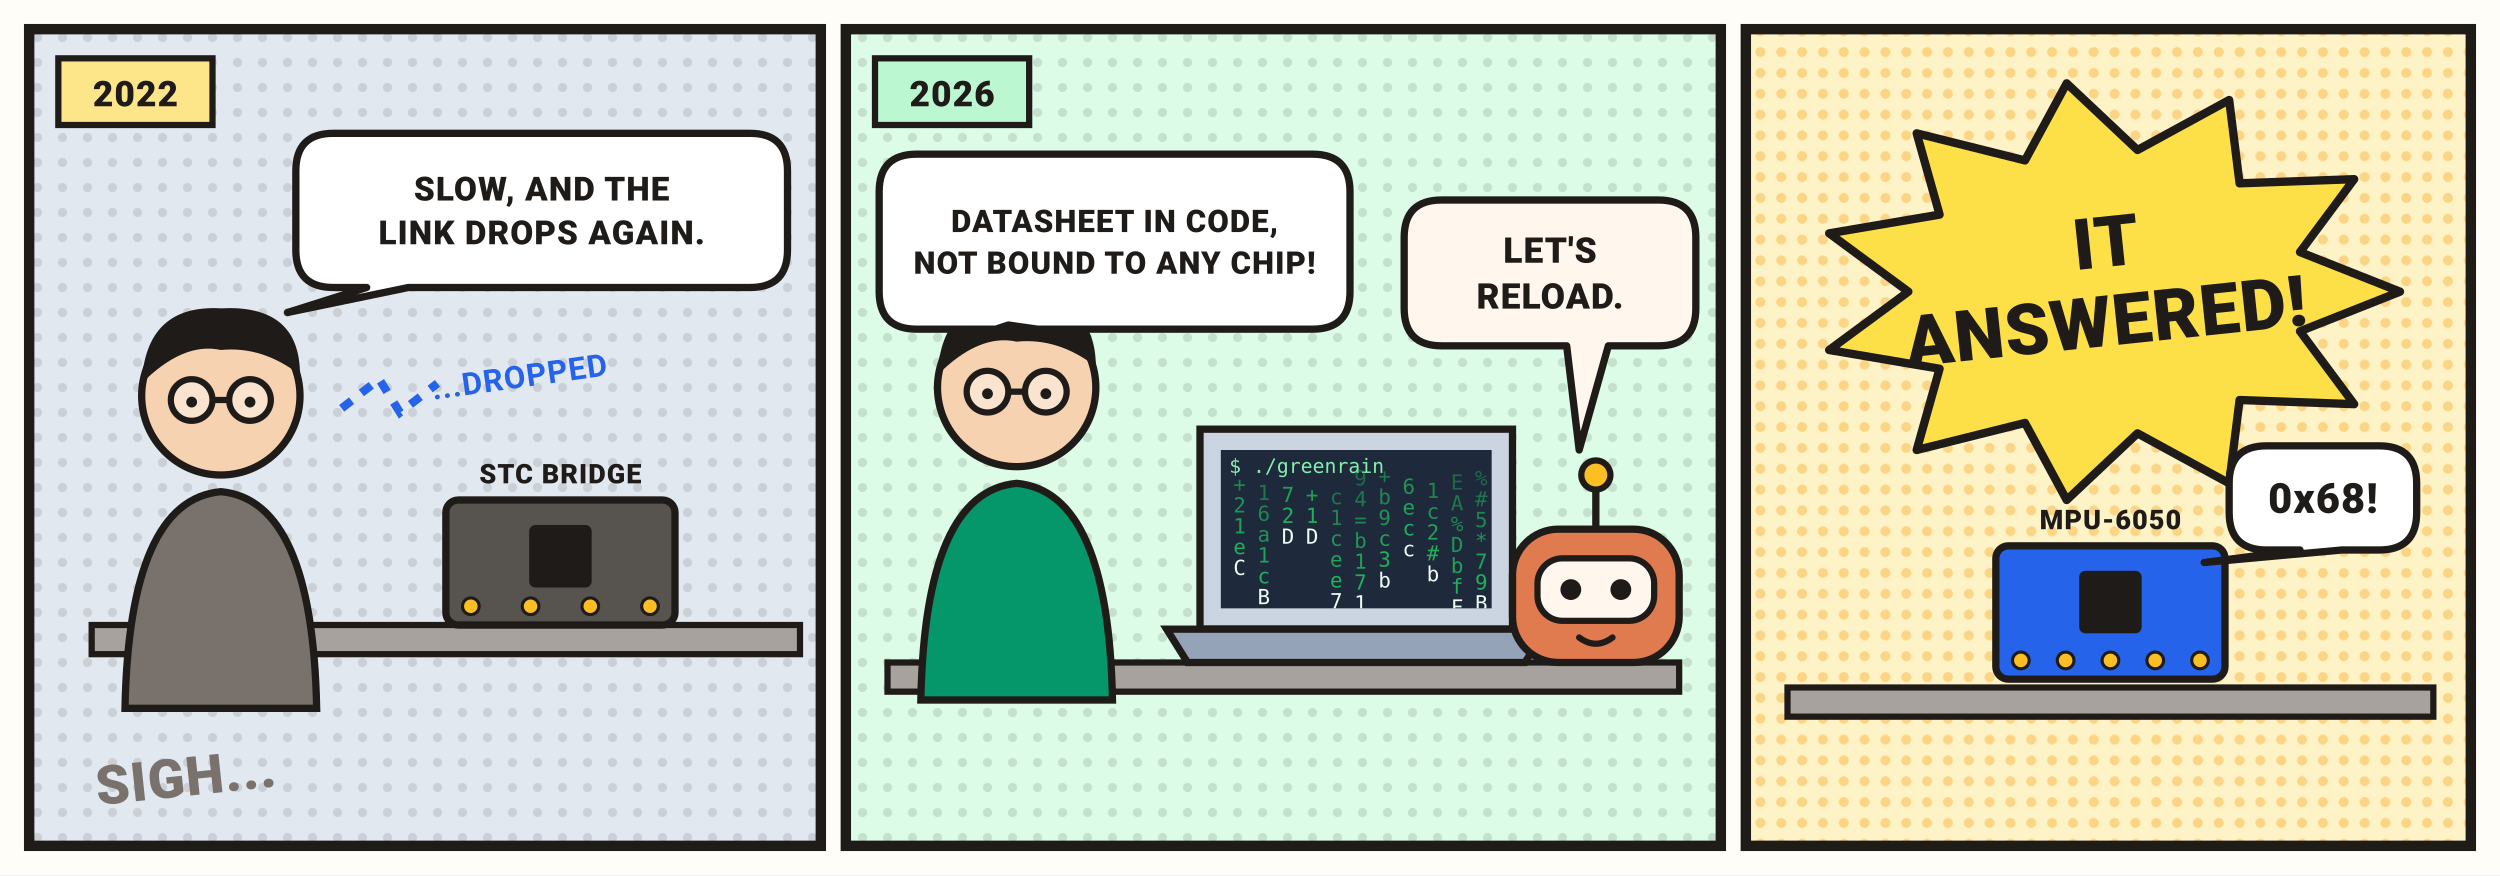
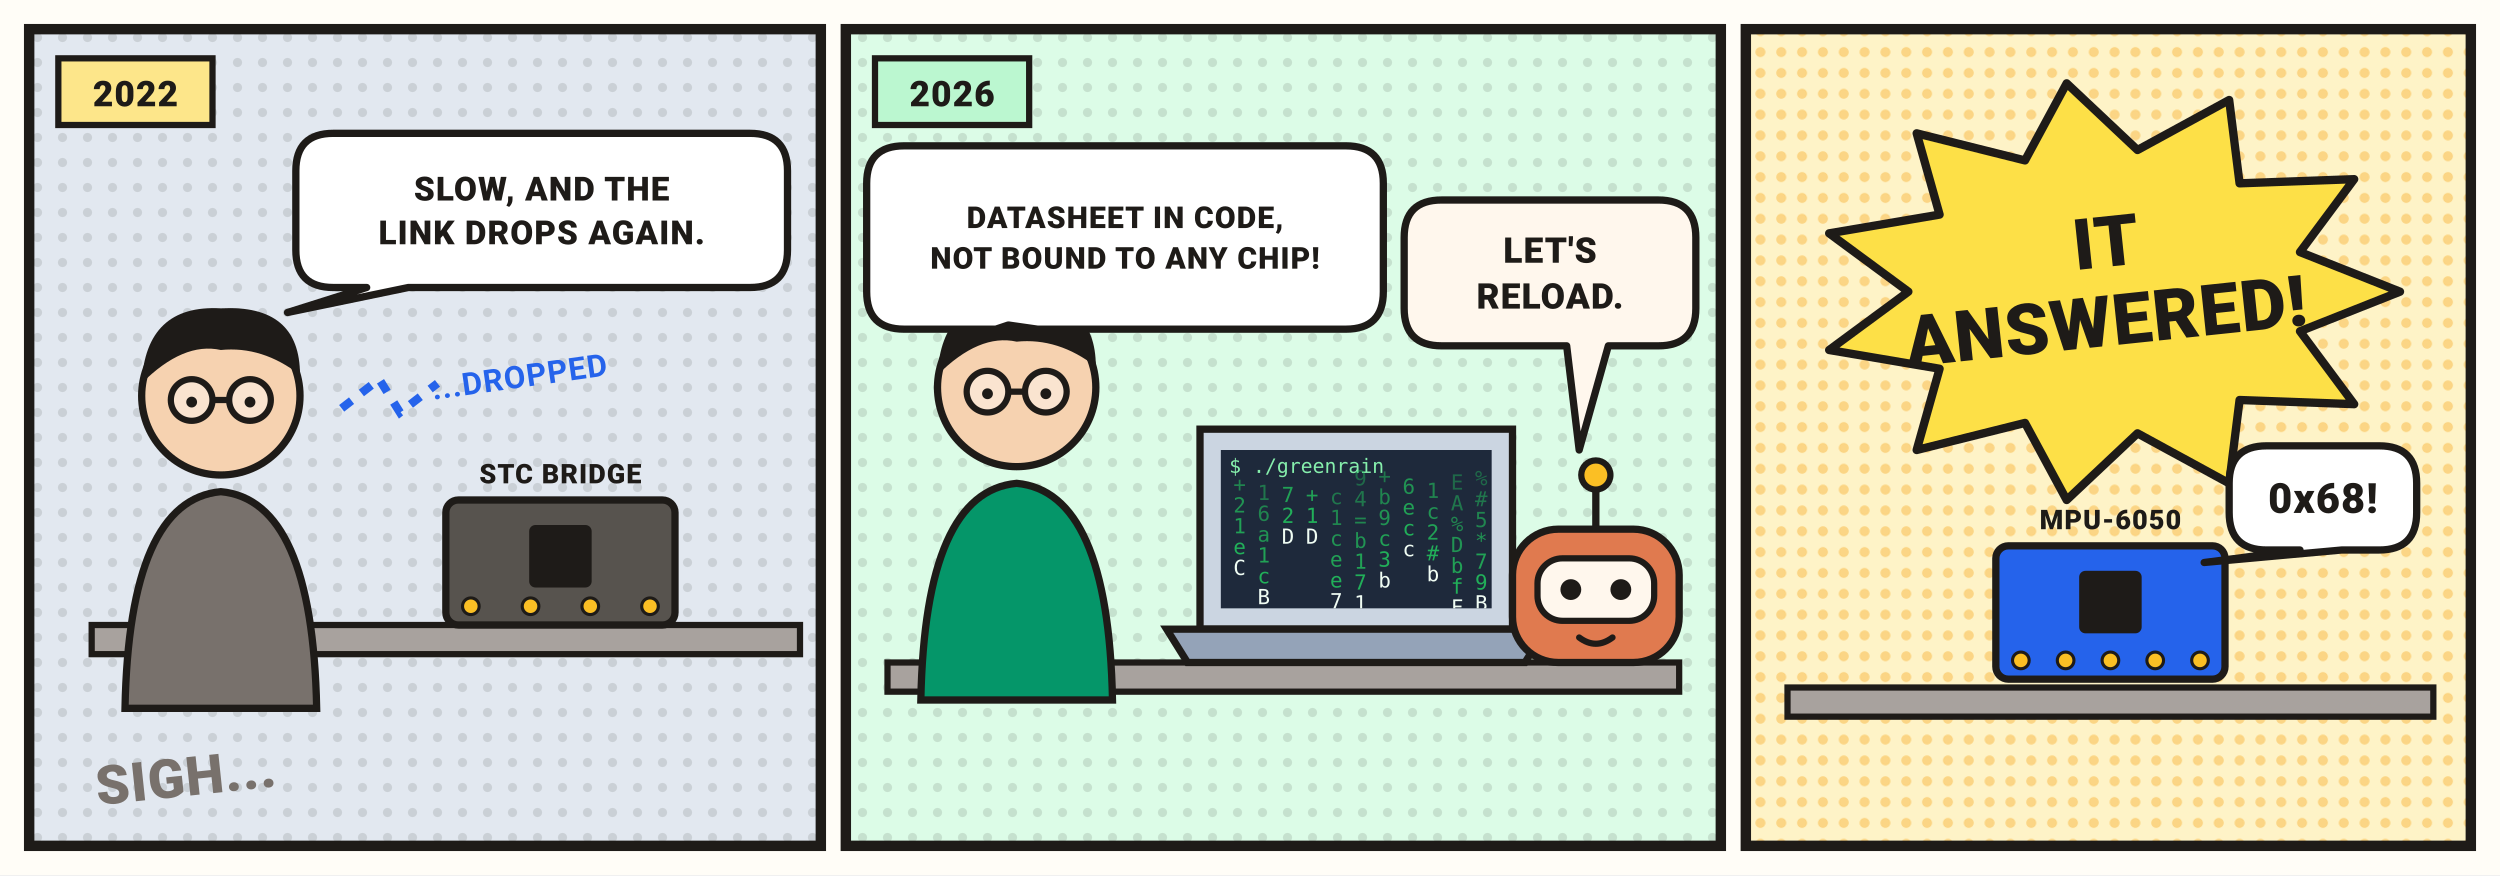
<svg xmlns="http://www.w3.org/2000/svg" viewBox="0 0 1200 420" role="img" aria-label="A comic in three panels. 2022: the maker sighs at a homemade STC bridge, slow, its link dropping. 2026: the maker and a little robot at a laptop running greenrain, a terminal Matrix rain: Datasheet in code, not bound to any chip! Let's reload. Then an MPU-6050 answers 0x68!: it answered.">
  <defs>
    <pattern id="dots" width="12" height="12" patternUnits="userSpaceOnUse">
      <circle cx="6" cy="6" r="2.2" fill="#1e1b18" fill-opacity="0.12" />
    </pattern>
    <pattern id="hot" width="10" height="10" patternUnits="userSpaceOnUse">
      <circle cx="5" cy="5" r="2.4" fill="#f59e0b" fill-opacity="0.35" />
    </pattern>
  </defs>
  <rect width="1200" height="420" fill="#fffdf7" />
  <rect x="14" y="14" width="380" height="392" fill="#e2e8f0" />
  <rect x="14" y="14" width="380" height="392" fill="url(#dots)" />
  <rect x="406" y="14" width="420" height="392" fill="#dcfce7" />
  <rect x="406" y="14" width="420" height="392" fill="url(#dots)" />
  <rect x="838" y="14" width="348" height="392" fill="#fef3c7" />
  <rect x="838" y="14" width="348" height="392" fill="url(#hot)" />
  <rect x="28" y="28" width="74" height="32" fill="#fde68a" stroke="#1e1b18" stroke-width="3" />
  <text x="65.0" y="51" font-size="17" text-anchor="middle" fill="#1e1b18" font-weight="800" font-family="system-ui, -apple-system, 'Segoe UI', Roboto, sans-serif" letter-spacing="0.5">2022</text>
  <rect x="44" y="300" width="340" height="14" fill="#a8a29e" stroke="#1e1b18" stroke-width="3" />
  <rect x="214" y="240" width="110" height="60" rx="6" fill="#57534e" stroke="#1e1b18" stroke-width="3.5" />
  <rect x="254.0" y="252" width="30" height="30" rx="3" fill="#1e1b18" />
  <circle cx="226.0" cy="291" r="4" fill="#fbbf24" stroke="#1e1b18" stroke-width="1.5" />
  <circle cx="254.667" cy="291" r="4" fill="#fbbf24" stroke="#1e1b18" stroke-width="1.5" />
  <circle cx="283.333" cy="291" r="4" fill="#fbbf24" stroke="#1e1b18" stroke-width="1.5" />
  <circle cx="312.0" cy="291" r="4" fill="#fbbf24" stroke="#1e1b18" stroke-width="1.5" />
  <text x="269.0" y="232" font-size="13" text-anchor="middle" fill="#1e1b18" font-weight="800" font-family="system-ui, -apple-system, 'Segoe UI', Roboto, sans-serif" letter-spacing="0.5">STC BRIDGE</text>
  <path d="M164 196 l18 -14 l10 16 l18 -14" fill="none" stroke="#2563eb" stroke-width="4" stroke-dasharray="6 6" />
  <text x="250" y="186" font-size="15" text-anchor="middle" fill="#2563eb" font-weight="700" font-family="system-ui, -apple-system, 'Segoe UI', Roboto, sans-serif" letter-spacing="0.5" transform="rotate(-8 250 186)">...DROPPED</text>
  <path d="M60 340 Q62 240 106 236 Q150 240 152 340 Z" fill="#78716c" stroke="#1e1b18" stroke-width="3.5" />
  <circle cx="106" cy="190" r="38" fill="#f6d2b0" stroke="#1e1b18" stroke-width="3.5" />
  <path d="M68 184 Q70 146 106 148 Q144 146 144 180 Q126 166 106 168 Q88 164 68 184 Z" fill="#1e1b18" />
  <circle cx="92" cy="192" r="10" fill="#fff" fill-opacity="0.4" stroke="#1e1b18" stroke-width="3" />
  <circle cx="120" cy="192" r="10" fill="#fff" fill-opacity="0.4" stroke="#1e1b18" stroke-width="3" />
  <path d="M102 192h8" stroke="#1e1b18" stroke-width="3" />
  <circle cx="92" cy="193" r="2.6" fill="#1e1b18" />
  <circle cx="120" cy="193" r="2.6" fill="#1e1b18" />
  <path d="M160 64 H360 Q378 64 378 82 V120 Q378 138 360 138 H196 L138 150 L176 138 H160 Q142 138 142 120 V82 Q142 64 160 64 Z" fill="#fff" stroke="#1e1b18" stroke-width="3.5" stroke-linejoin="round" />
  <text x="260.0" y="96.26" font-size="16" text-anchor="middle" fill="#1e1b18" font-weight="800" font-family="system-ui, -apple-system, 'Segoe UI', Roboto, sans-serif" letter-spacing="0.5">SLOW, AND THE</text>
  <text x="260.0" y="117.26" font-size="16" text-anchor="middle" fill="#1e1b18" font-weight="800" font-family="system-ui, -apple-system, 'Segoe UI', Roboto, sans-serif" letter-spacing="0.5">LINK DROPS AGAIN.</text>
  <text x="90" y="382" font-size="26" text-anchor="middle" fill="#78716c" font-weight="800" font-family="system-ui, -apple-system, 'Segoe UI', Roboto, sans-serif" letter-spacing="0.5" transform="rotate(-6 90 382)">SIGH...</text>
  <rect x="420" y="28" width="74" height="32" fill="#bbf7d0" stroke="#1e1b18" stroke-width="3" />
  <text x="457.0" y="51" font-size="17" text-anchor="middle" fill="#1e1b18" font-weight="800" font-family="system-ui, -apple-system, 'Segoe UI', Roboto, sans-serif" letter-spacing="0.5">2026</text>
  <rect x="426" y="318" width="380" height="14" fill="#a8a29e" stroke="#1e1b18" stroke-width="3" />
  <path d="M576 206 h150 v96 h-150 z" fill="#cbd5e1" stroke="#1e1b18" stroke-width="3.5" />
  <rect x="586" y="216" width="130" height="76" fill="#1e293b" />
  <path d="M560 302 h182 l-10 16 h-162 z" fill="#94a3b8" stroke="#1e1b18" stroke-width="3.5" />
  <clipPath id="scr">
    <rect x="586" y="216" width="130" height="76" />
  </clipPath>
  <g clip-path="url(#scr)" font-family="ui-monospace, Menlo, monospace" font-size="10">
    <text x="590" y="227" fill="#86efac" font-size="9.5">$ ./greenrain</text>
    <text x="592.0" y="276" fill="#f0fdf4" fill-opacity="1.00">C</text>
    <text x="592.0" y="266" fill="#22c55e" fill-opacity="0.86">e</text>
    <text x="592.0" y="256" fill="#22c55e" fill-opacity="0.77">1</text>
    <text x="592.0" y="246" fill="#22c55e" fill-opacity="0.68">2</text>
    <text x="592.0" y="236" fill="#22c55e" fill-opacity="0.59">+</text>
    <text x="603.6" y="290" fill="#f0fdf4" fill-opacity="1.00">B</text>
    <text x="603.6" y="280" fill="#22c55e" fill-opacity="0.86">c</text>
    <text x="603.6" y="270" fill="#22c55e" fill-opacity="0.77">1</text>
    <text x="603.6" y="260" fill="#22c55e" fill-opacity="0.68">a</text>
    <text x="603.6" y="250" fill="#22c55e" fill-opacity="0.59">6</text>
    <text x="603.6" y="240" fill="#22c55e" fill-opacity="0.50">1</text>
    <text x="615.2" y="261" fill="#f0fdf4" fill-opacity="1.00">D</text>
    <text x="615.2" y="251" fill="#22c55e" fill-opacity="0.86">2</text>
    <text x="615.2" y="241" fill="#22c55e" fill-opacity="0.77">7</text>
    <text x="626.8" y="261" fill="#f0fdf4" fill-opacity="1.00">D</text>
    <text x="626.8" y="251" fill="#22c55e" fill-opacity="0.86">1</text>
    <text x="626.8" y="241" fill="#22c55e" fill-opacity="0.77">+</text>
    <text x="638.4" y="292" fill="#f0fdf4" fill-opacity="1.00">7</text>
    <text x="638.4" y="282" fill="#22c55e" fill-opacity="0.86">e</text>
    <text x="638.4" y="272" fill="#22c55e" fill-opacity="0.77">e</text>
    <text x="638.4" y="262" fill="#22c55e" fill-opacity="0.68">c</text>
    <text x="638.4" y="252" fill="#22c55e" fill-opacity="0.59">1</text>
    <text x="638.4" y="242" fill="#22c55e" fill-opacity="0.50">c</text>
    <text x="650.0" y="293" fill="#f0fdf4" fill-opacity="1.00">1</text>
    <text x="650.0" y="283" fill="#22c55e" fill-opacity="0.86">7</text>
    <text x="650.0" y="273" fill="#22c55e" fill-opacity="0.77">1</text>
    <text x="650.0" y="263" fill="#22c55e" fill-opacity="0.68">b</text>
    <text x="650.0" y="253" fill="#22c55e" fill-opacity="0.59">=</text>
    <text x="650.0" y="243" fill="#22c55e" fill-opacity="0.50">4</text>
    <text x="650.0" y="233" fill="#22c55e" fill-opacity="0.41">9</text>
    <text x="661.6" y="282" fill="#f0fdf4" fill-opacity="1.00">b</text>
    <text x="661.6" y="272" fill="#22c55e" fill-opacity="0.86">3</text>
    <text x="661.6" y="262" fill="#22c55e" fill-opacity="0.77">c</text>
    <text x="661.6" y="252" fill="#22c55e" fill-opacity="0.68">9</text>
    <text x="661.6" y="242" fill="#22c55e" fill-opacity="0.59">b</text>
    <text x="661.6" y="232" fill="#22c55e" fill-opacity="0.50">+</text>
    <text x="673.2" y="267" fill="#f0fdf4" fill-opacity="1.00">c</text>
    <text x="673.2" y="257" fill="#22c55e" fill-opacity="0.86">c</text>
    <text x="673.2" y="247" fill="#22c55e" fill-opacity="0.77">e</text>
    <text x="673.2" y="237" fill="#22c55e" fill-opacity="0.68">6</text>
    <text x="684.8" y="279" fill="#f0fdf4" fill-opacity="1.00">b</text>
    <text x="684.8" y="269" fill="#22c55e" fill-opacity="0.86">#</text>
    <text x="684.8" y="259" fill="#22c55e" fill-opacity="0.77">2</text>
    <text x="684.8" y="249" fill="#22c55e" fill-opacity="0.68">c</text>
    <text x="684.8" y="239" fill="#22c55e" fill-opacity="0.59">1</text>
    <text x="696.4" y="295" fill="#f0fdf4" fill-opacity="1.00">F</text>
    <text x="696.4" y="285" fill="#22c55e" fill-opacity="0.86">f</text>
    <text x="696.4" y="275" fill="#22c55e" fill-opacity="0.77">b</text>
    <text x="696.4" y="265" fill="#22c55e" fill-opacity="0.68">D</text>
    <text x="696.4" y="255" fill="#22c55e" fill-opacity="0.59">%</text>
    <text x="696.4" y="245" fill="#22c55e" fill-opacity="0.50">A</text>
    <text x="696.4" y="235" fill="#22c55e" fill-opacity="0.41">E</text>
    <text x="708.0" y="293" fill="#f0fdf4" fill-opacity="1.00">B</text>
    <text x="708.0" y="283" fill="#22c55e" fill-opacity="0.86">9</text>
    <text x="708.0" y="273" fill="#22c55e" fill-opacity="0.77">7</text>
    <text x="708.0" y="263" fill="#22c55e" fill-opacity="0.68">*</text>
    <text x="708.0" y="253" fill="#22c55e" fill-opacity="0.59">5</text>
    <text x="708.0" y="243" fill="#22c55e" fill-opacity="0.50">#</text>
    <text x="708.0" y="233" fill="#22c55e" fill-opacity="0.41">%</text>
  </g>
  <path d="M442 336 Q444 236 488 232 Q532 236 534 336 Z" fill="#059669" stroke="#1e1b18" stroke-width="3.5" />
  <circle cx="488" cy="186" r="38" fill="#f6d2b0" stroke="#1e1b18" stroke-width="3.5" />
  <path d="M450 180 Q452 142 488 144 Q526 142 526 176 Q508 162 488 164 Q470 160 450 180 Z" fill="#1e1b18" />
  <circle cx="474" cy="188" r="10" fill="#fff" fill-opacity="0.4" stroke="#1e1b18" stroke-width="3" />
  <circle cx="502" cy="188" r="10" fill="#fff" fill-opacity="0.4" stroke="#1e1b18" stroke-width="3" />
  <path d="M484 188h8" stroke="#1e1b18" stroke-width="3" />
  <circle cx="474" cy="189" r="2.6" fill="#1e1b18" />
  <circle cx="502" cy="189" r="2.6" fill="#1e1b18" />
  <line x1="766" y1="232" x2="766" y2="254" stroke="#1e1b18" stroke-width="3.5" />
  <circle cx="766" cy="228" r="7" fill="#fbbf24" stroke="#1e1b18" stroke-width="3" />
  <rect x="726" y="254" width="80" height="64" rx="22" fill="#e07a4f" stroke="#1e1b18" stroke-width="3.5" />
  <rect x="738" y="268" width="56" height="30" rx="12" fill="#fff7ed" stroke="#1e1b18" stroke-width="3" />
  <circle cx="754" cy="283" r="5" fill="#1e1b18" />
  <circle cx="778" cy="283" r="5" fill="#1e1b18" />
  <path d="M758 306 Q766 312 774 306" fill="none" stroke="#1e1b18" stroke-width="3" stroke-linecap="round" />
-   <path d="M440 74 H630 Q648 74 648 92 V140 Q648 158 630 158 H498 L484 156 L478 158 H440 Q422 158 422 140 V92 Q422 74 440 74 Z" fill="#fff" stroke="#1e1b18" stroke-width="3.5" stroke-linejoin="round" />
-   <text x="535.0" y="111.4" font-size="15" text-anchor="middle" fill="#1e1b18" font-weight="800" font-family="system-ui, -apple-system, 'Segoe UI', Roboto, sans-serif" letter-spacing="0.5">DATASHEET IN CODE,</text>
-   <text x="535.0" y="131.4" font-size="15" text-anchor="middle" fill="#1e1b18" font-weight="800" font-family="system-ui, -apple-system, 'Segoe UI', Roboto, sans-serif" letter-spacing="0.5">NOT BOUND TO ANY CHIP!</text>
+   <path d="M434 70 H646 Q664 70 664 88 V140 Q664 158 646 158 H498 L484 156 L478 158 H434 Q416 158 416 140 V88 Q416 70 434 70 Z" fill="#fff" stroke="#1e1b18" stroke-width="3.5" stroke-linejoin="round" />
+   <text x="540.0" y="109.47" font-size="14.5" text-anchor="middle" fill="#1e1b18" font-weight="800" font-family="system-ui, -apple-system, 'Segoe UI', Roboto, sans-serif" letter-spacing="0.5">DATASHEET IN CODE,</text>
+   <text x="540.0" y="128.97" font-size="14.5" text-anchor="middle" fill="#1e1b18" font-weight="800" font-family="system-ui, -apple-system, 'Segoe UI', Roboto, sans-serif" letter-spacing="0.5">NOT BOUND TO ANY CHIP!</text>
  <path d="M692 96 H796 Q814 96 814 114 V148 Q814 166 796 166 H772 L758 216 L752 166 H692 Q674 166 674 148 V114 Q674 96 692 96 Z" fill="#fff7ed" stroke="#1e1b18" stroke-width="3.5" stroke-linejoin="round" />
  <text x="744.0" y="126.12" font-size="17" text-anchor="middle" fill="#1e1b18" font-weight="800" font-family="system-ui, -apple-system, 'Segoe UI', Roboto, sans-serif" letter-spacing="0.5">LET'S</text>
  <text x="744.0" y="148.12" font-size="17" text-anchor="middle" fill="#1e1b18" font-weight="800" font-family="system-ui, -apple-system, 'Segoe UI', Roboto, sans-serif" letter-spacing="0.5">RELOAD.</text>
  <polygon points="1152,140 1104,159 1130,194 1075,192 1070,232 1026,208 992,240 972,203 920,216 931,177 878,168 916,140 878,112 931,103 920,64 972,77 992,40 1026,72 1070,48 1075,88 1130,86 1104,121" fill="#fde047" stroke="#1e1b18" stroke-width="4" stroke-linejoin="round" />
  <text x="1012" y="128" font-size="34" text-anchor="middle" fill="#1e1b18" font-weight="800" font-family="system-ui, -apple-system, 'Segoe UI', Roboto, sans-serif" letter-spacing="0.5" transform="rotate(-6 1012 128)">IT</text>
  <text x="1012" y="166" font-size="34" text-anchor="middle" fill="#1e1b18" font-weight="800" font-family="system-ui, -apple-system, 'Segoe UI', Roboto, sans-serif" letter-spacing="0.5" transform="rotate(-6 1012 166)">ANSWERED!</text>
  <rect x="858" y="330" width="310" height="14" fill="#a8a29e" stroke="#1e1b18" stroke-width="3" />
  <rect x="958" y="262" width="110" height="64" rx="6" fill="#2563eb" stroke="#1e1b18" stroke-width="3.5" />
  <rect x="998.0" y="274" width="30" height="30" rx="3" fill="#1e1b18" />
  <circle cx="970.0" cy="317" r="4" fill="#fbbf24" stroke="#1e1b18" stroke-width="1.5" />
  <circle cx="991.5" cy="317" r="4" fill="#fbbf24" stroke="#1e1b18" stroke-width="1.5" />
  <circle cx="1013.0" cy="317" r="4" fill="#fbbf24" stroke="#1e1b18" stroke-width="1.5" />
  <circle cx="1034.5" cy="317" r="4" fill="#fbbf24" stroke="#1e1b18" stroke-width="1.5" />
  <circle cx="1056.0" cy="317" r="4" fill="#fbbf24" stroke="#1e1b18" stroke-width="1.5" />
  <text x="1013.0" y="254" font-size="13" text-anchor="middle" fill="#1e1b18" font-weight="800" font-family="system-ui, -apple-system, 'Segoe UI', Roboto, sans-serif" letter-spacing="0.5">MPU-6050</text>
  <path d="M1088 214 H1142 Q1160 214 1160 232 V246 Q1160 264 1142 264 H1124 L1058 270 L1104 264 H1088 Q1070 264 1070 246 V232 Q1070 214 1088 214 Z" fill="#fff" stroke="#1e1b18" stroke-width="3.5" stroke-linejoin="round" />
  <text x="1115.0" y="246.2" font-size="20" text-anchor="middle" fill="#1e1b18" font-weight="800" font-family="system-ui, -apple-system, 'Segoe UI', Roboto, sans-serif" letter-spacing="0.5">0x68!</text>
  <rect x="14" y="14" width="380" height="392" fill="none" stroke="#1e1b18" stroke-width="5" />
  <rect x="406" y="14" width="420" height="392" fill="none" stroke="#1e1b18" stroke-width="5" />
  <rect x="838" y="14" width="348" height="392" fill="none" stroke="#1e1b18" stroke-width="5" />
</svg>
